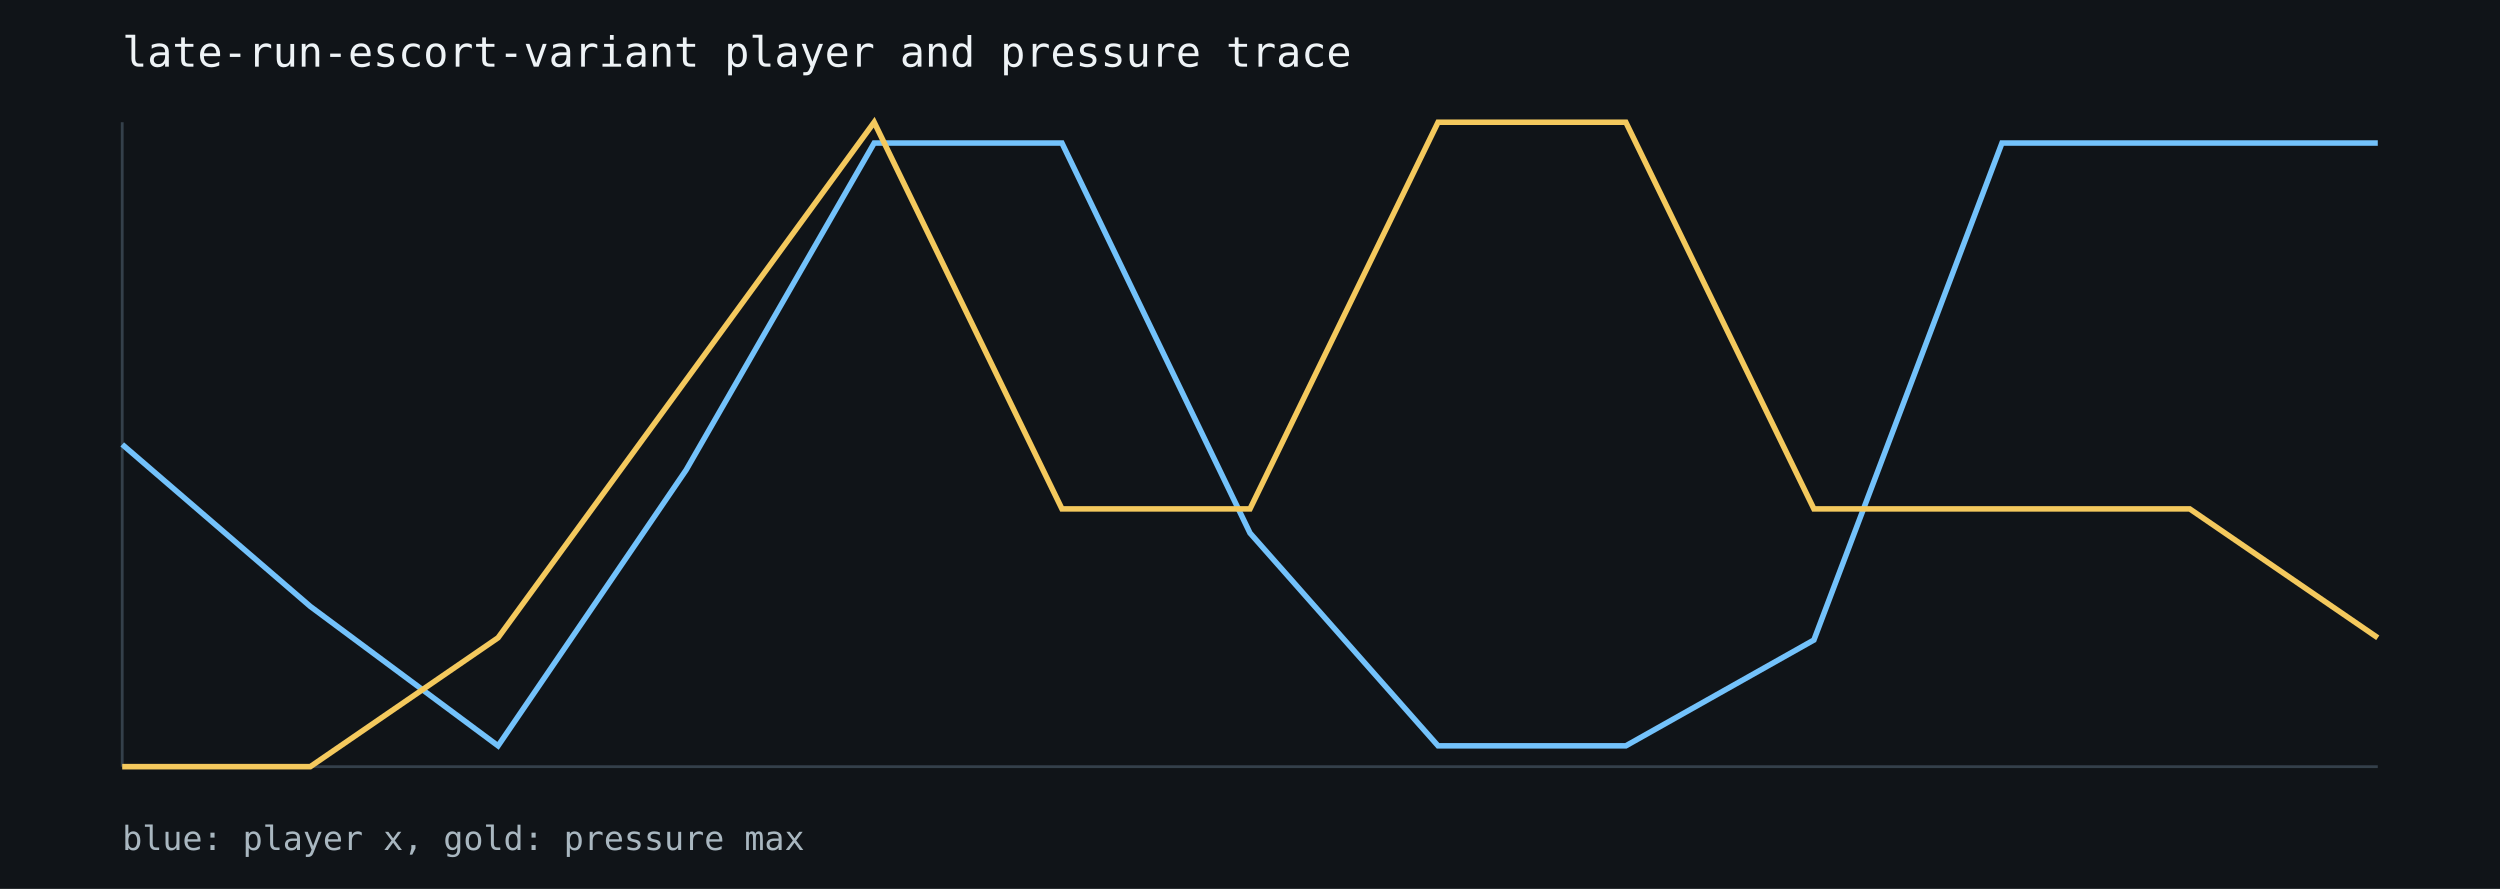
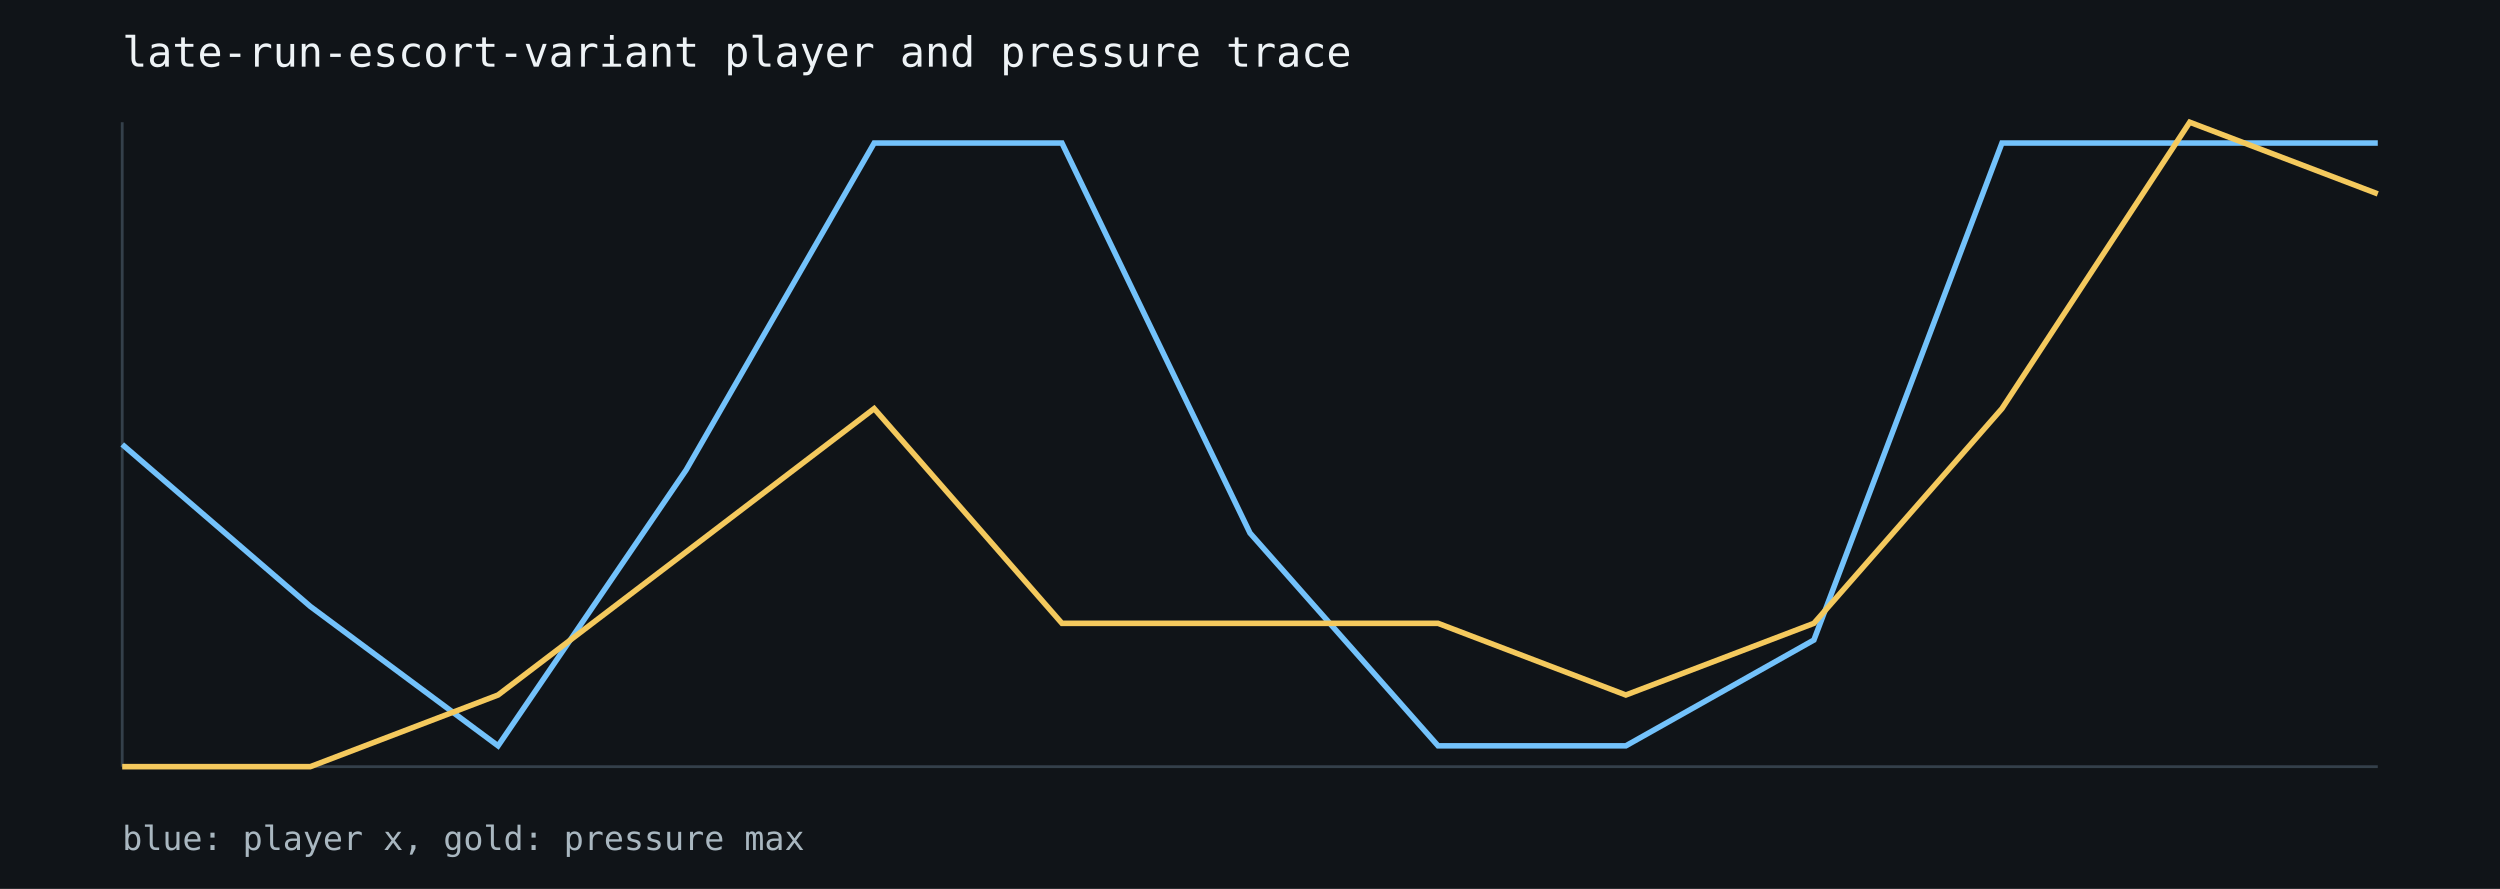
<svg xmlns="http://www.w3.org/2000/svg" width="900" height="320" viewBox="0 0 900 320">
  <rect width="100%" height="100%" fill="#101418" />
  <text x="44" y="24" fill="#eef3f6" font-family="monospace" font-size="15">late-run-escort-variant player and pressure trace</text>
  <line x1="44" y1="276" x2="856" y2="276" stroke="#34404a" />
  <line x1="44" y1="44" x2="44" y2="276" stroke="#34404a" />
  <path d="M44.0,160.0 L111.7,218.3 L179.3,268.5 L247.0,169.2 L314.7,51.5 L382.3,51.5 L450.0,191.9 L517.7,268.5 L585.3,268.5 L653.0,230.4 L720.7,51.5 L788.3,51.5 L856.0,51.5" fill="none" stroke="#73c2fb" stroke-width="2" />
-   <path d="M44.0,276.0 L111.7,276.0 L179.3,229.6 L247.0,136.8 L314.7,44.0 L382.3,183.2 L450.0,183.2 L517.7,44.0 L585.3,44.0 L653.0,183.2 L720.7,183.2 L788.3,183.2 L856.0,229.6" fill="none" stroke="#f4c95d" stroke-width="2" />
+   <path d="M44.0,276.0 L111.7,276.0 L179.3,250.2 L247.0,198.7 L314.7,147.1 L382.3,224.4 L450.0,224.4 L517.7,224.4 L585.3,250.2 L653.0,224.4 L720.7,147.1 L788.3,44.0 L856.0,69.8" fill="none" stroke="#f4c95d" stroke-width="2" />
  <text x="44" y="306" fill="#a9b7c0" font-family="monospace" font-size="12">blue: player x, gold: pressure max</text>
</svg>
